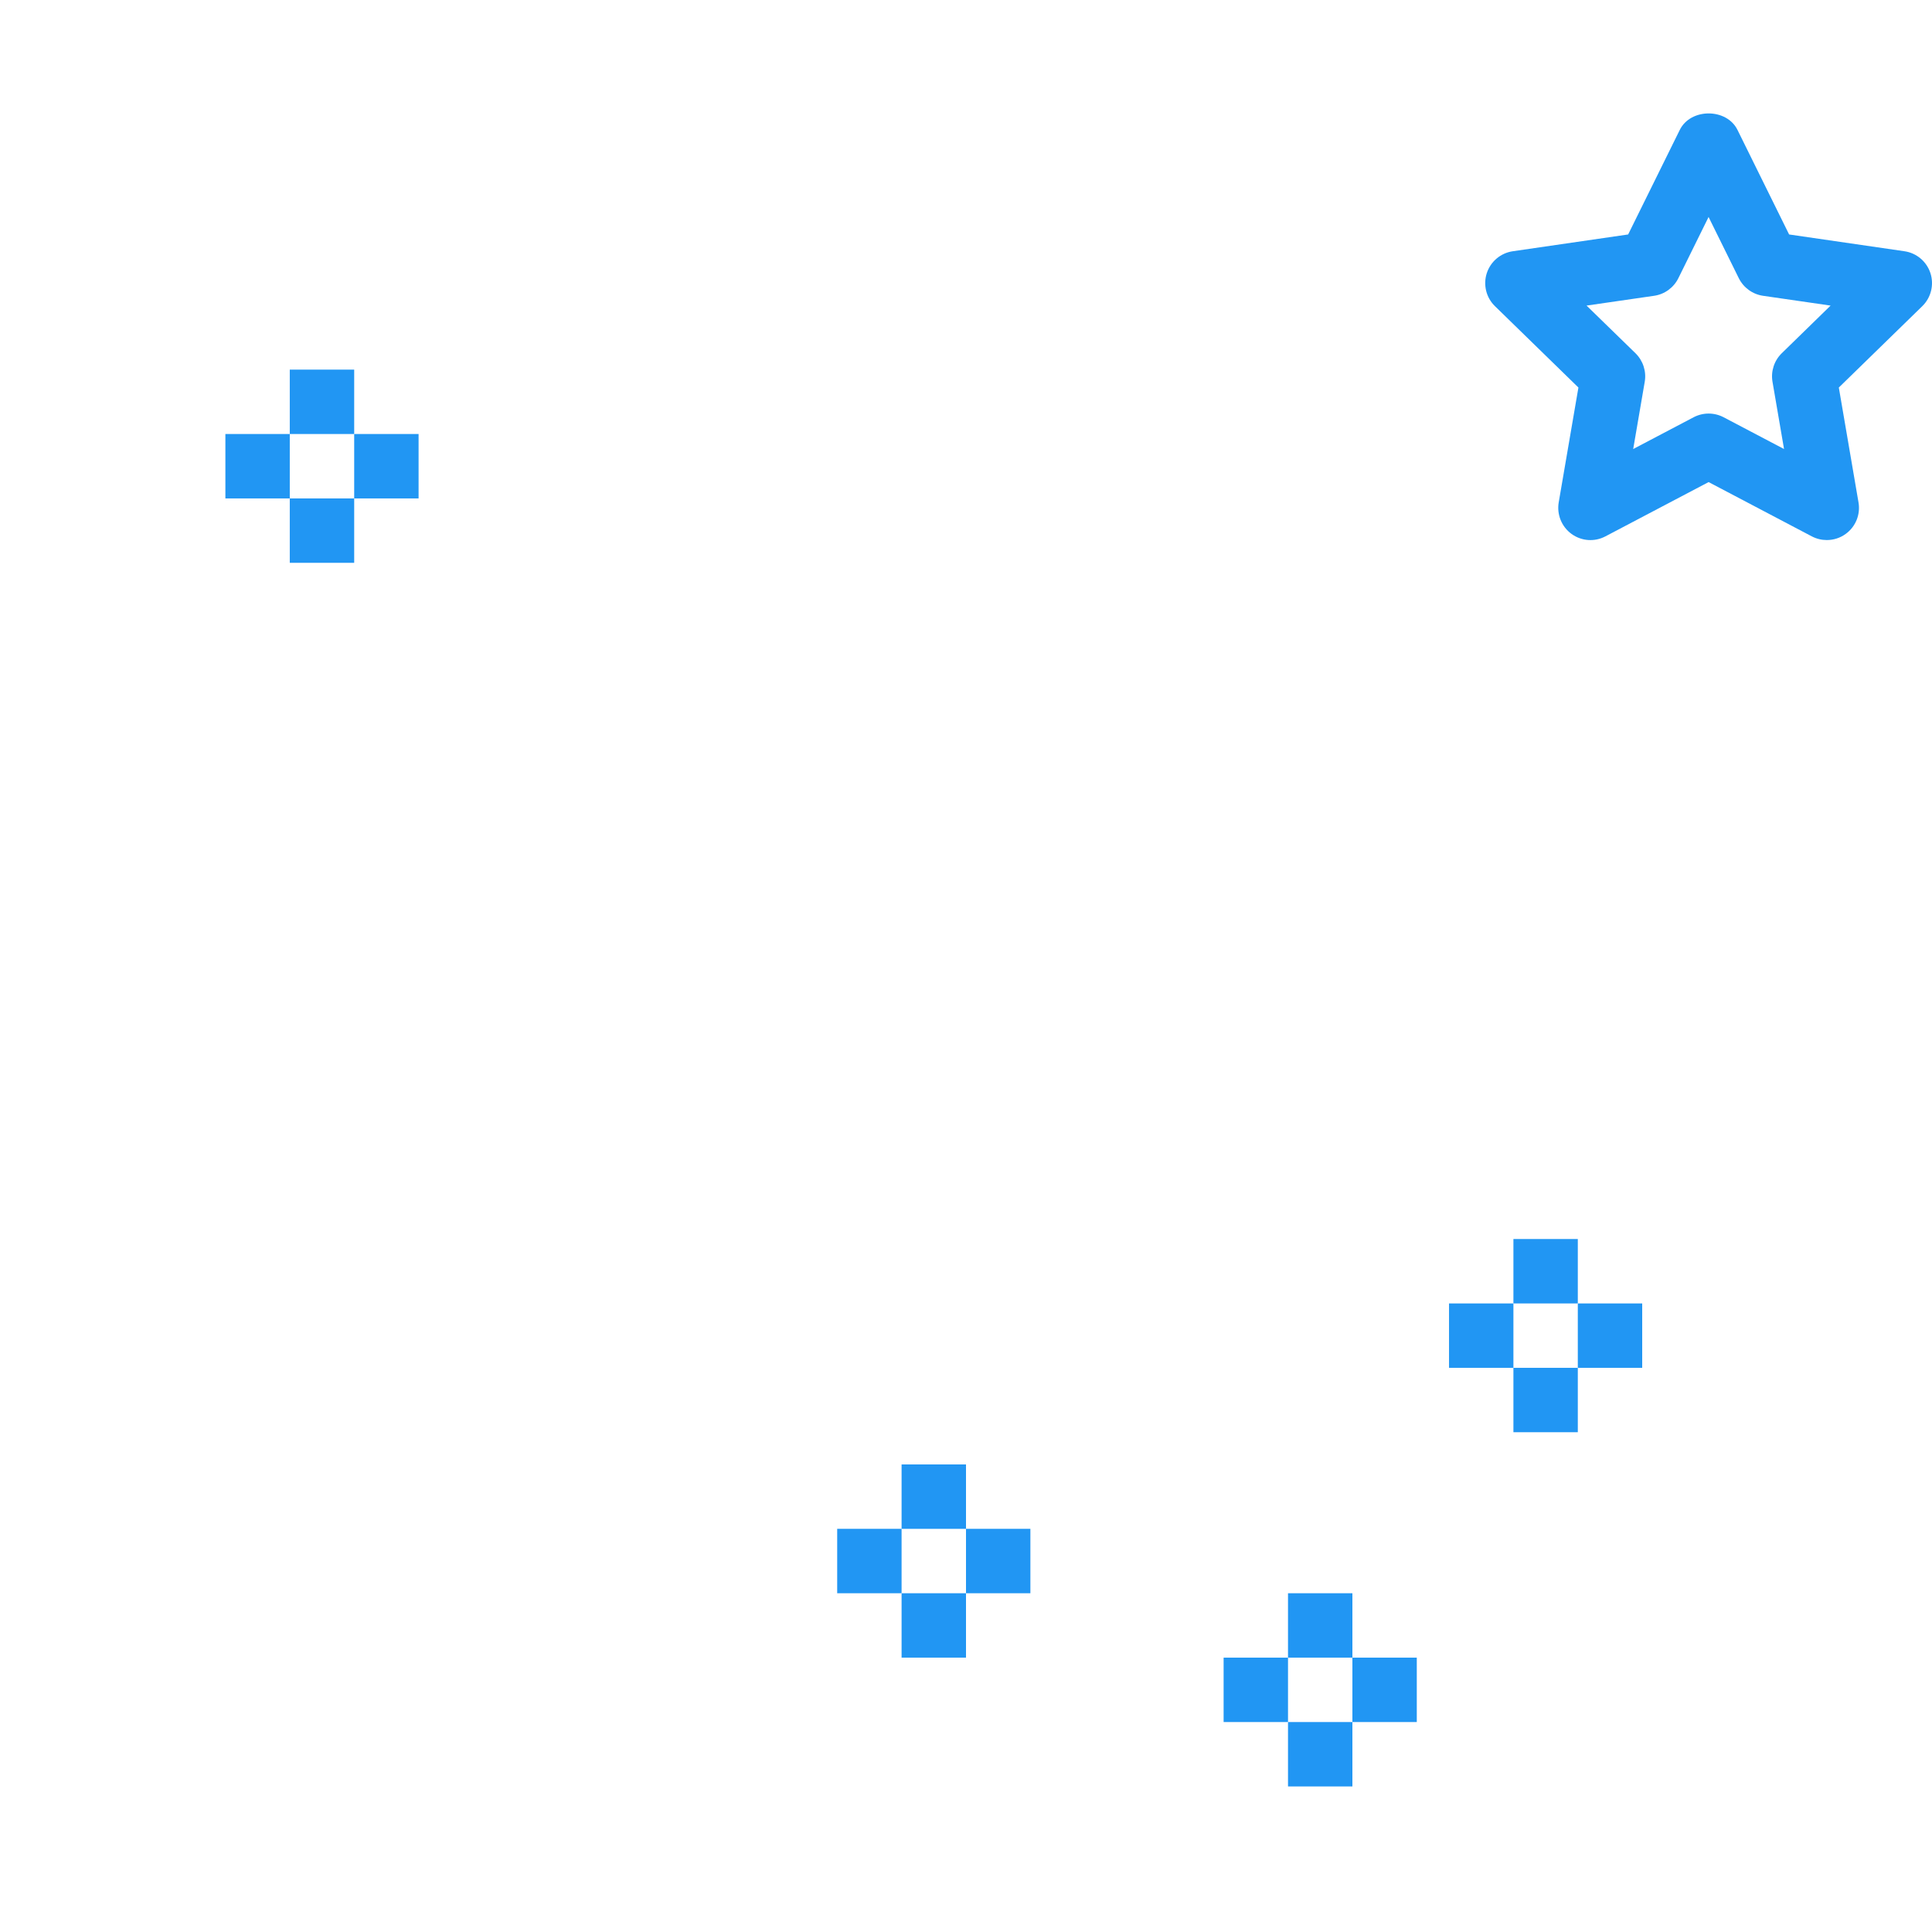
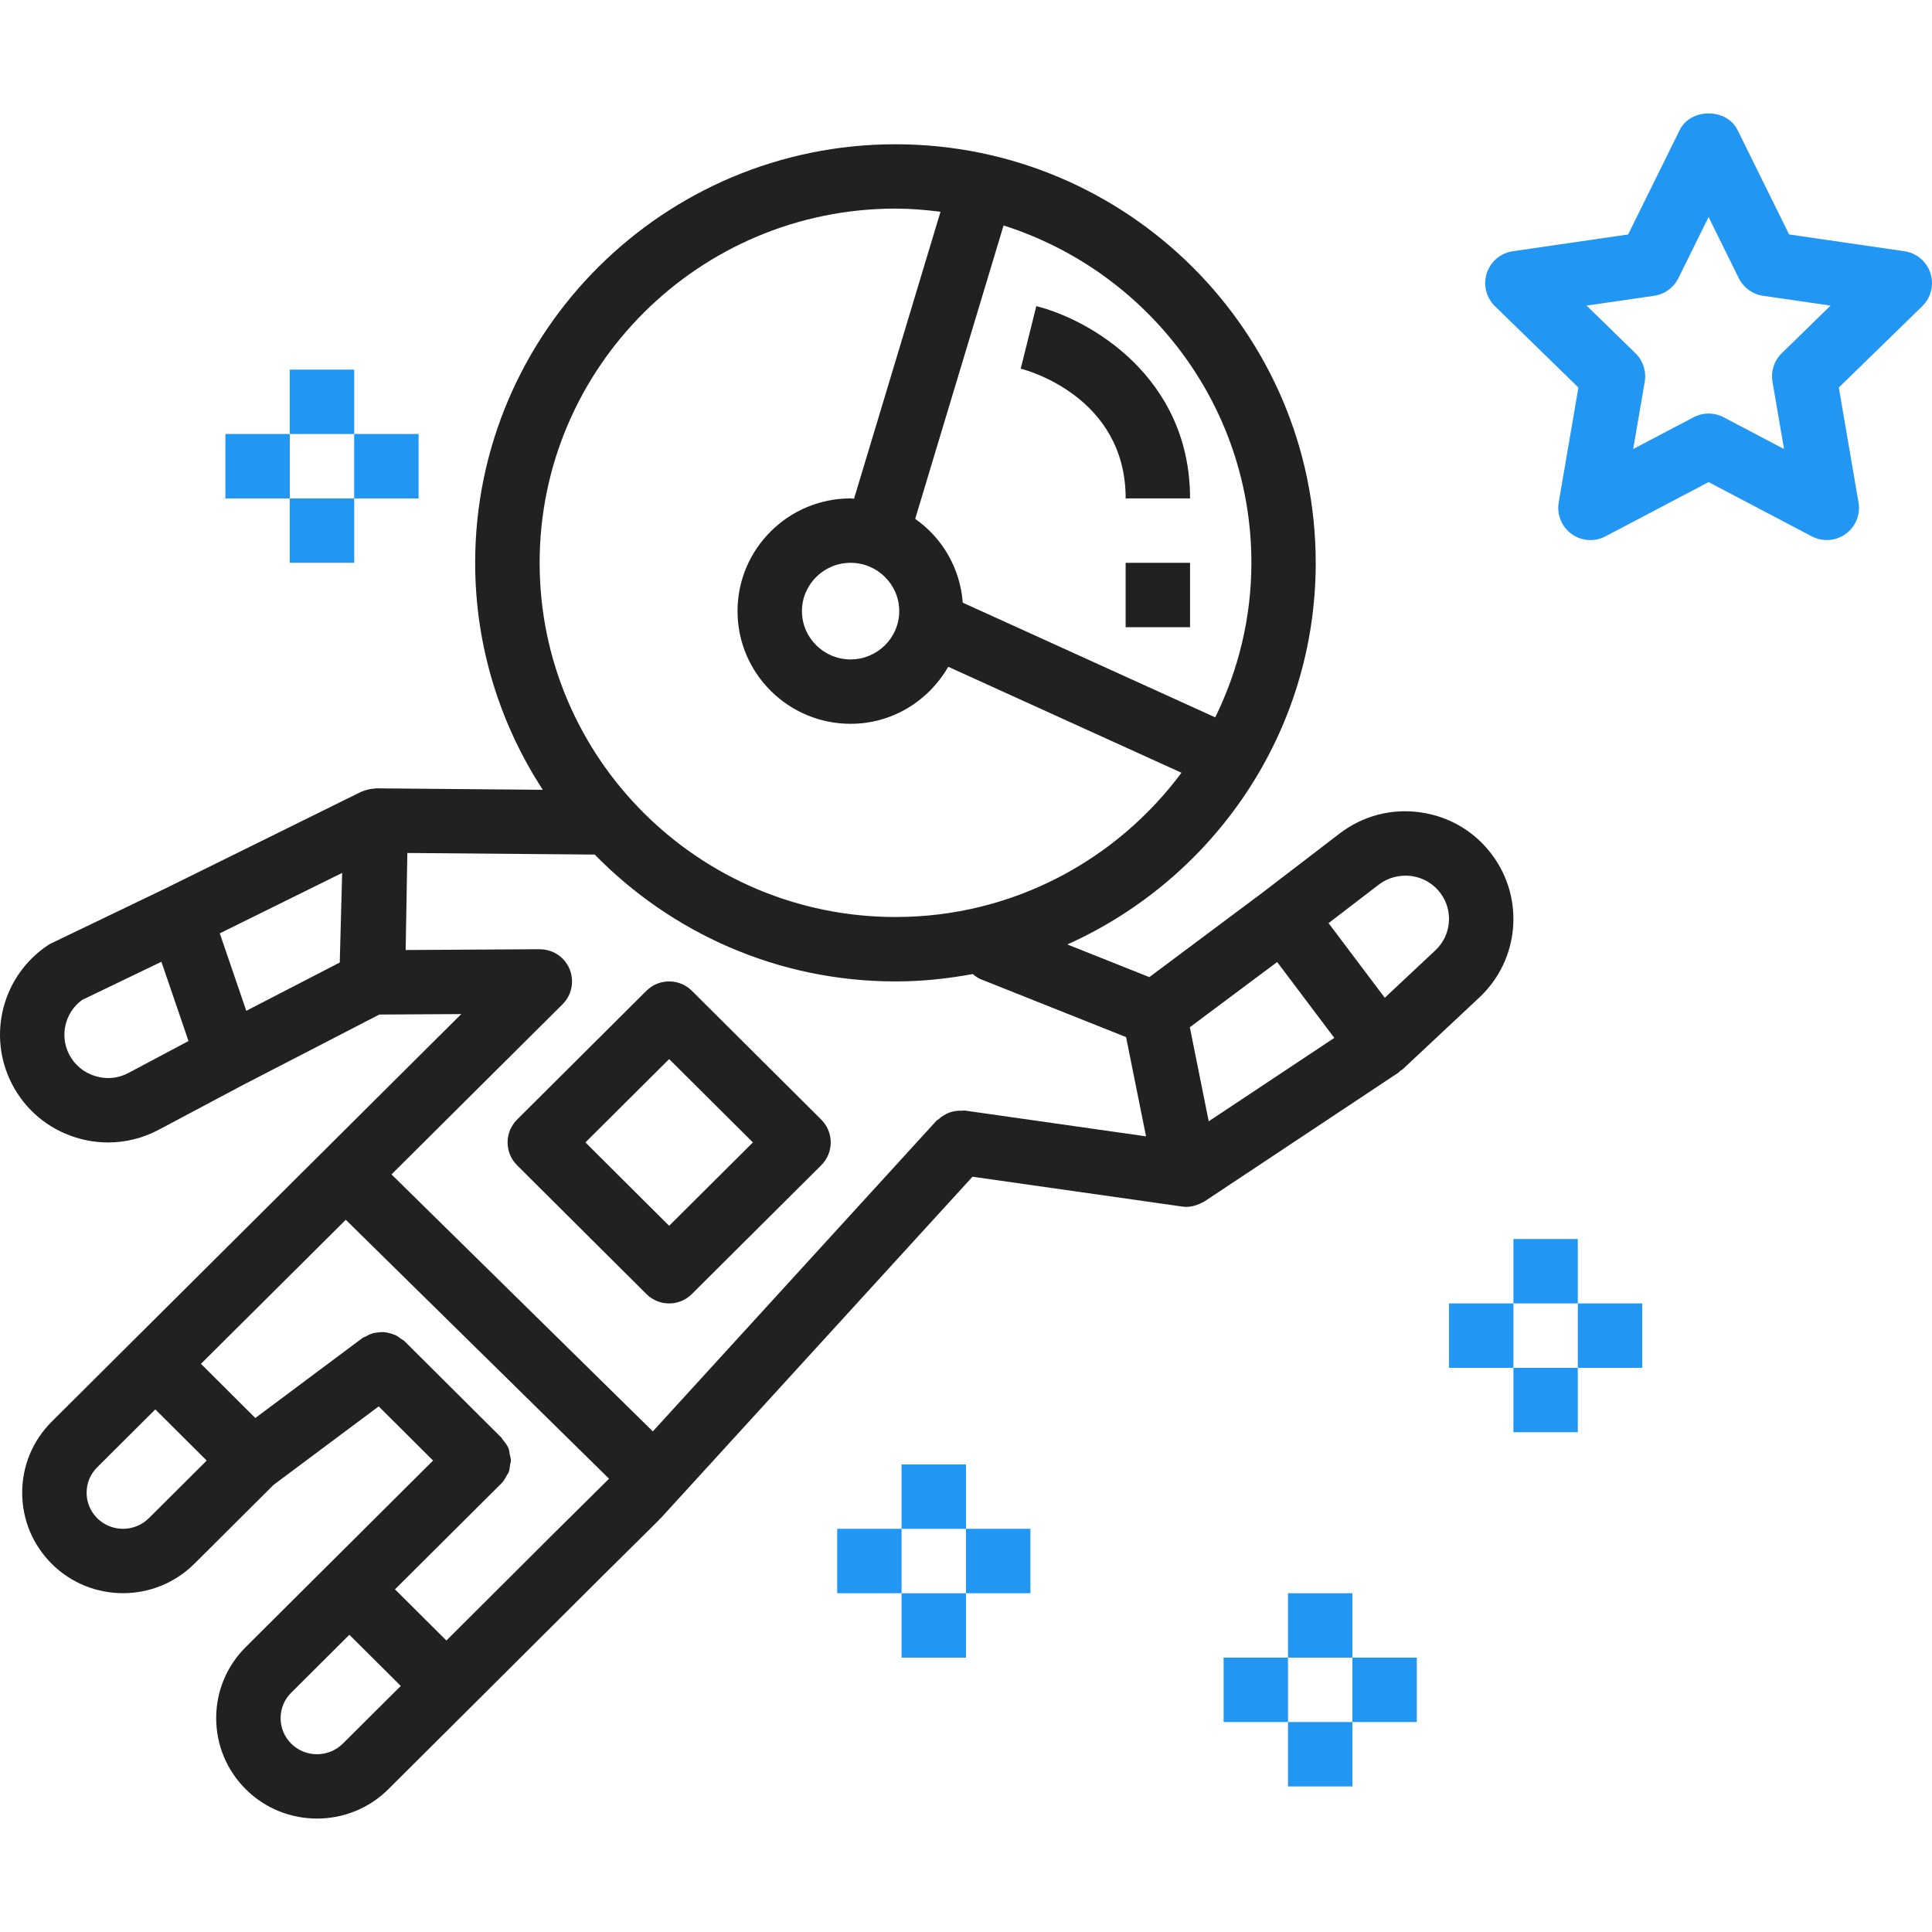
<svg xmlns="http://www.w3.org/2000/svg" width="70" height="70" viewBox="0 0 70 70" fill="none">
  <path d="M69.943 9.896C69.806 9.475 69.442 9.167 69.002 9.103L64.823 8.495L62.953 4.708C62.561 3.91 61.253 3.91 60.861 4.708L58.991 8.495L54.812 9.103C54.372 9.167 54.008 9.474 53.869 9.897C53.733 10.319 53.846 10.783 54.164 11.092L57.189 14.041L56.475 18.203C56.401 18.641 56.58 19.083 56.939 19.345C57.301 19.608 57.775 19.641 58.168 19.433L61.906 17.467L65.644 19.433C65.815 19.523 66.003 19.567 66.188 19.567C66.43 19.567 66.671 19.493 66.874 19.344C67.234 19.083 67.413 18.641 67.337 18.203L66.624 14.041L69.649 11.092C69.966 10.782 70.08 10.319 69.943 9.896ZM64.556 12.799C64.282 13.066 64.156 13.454 64.221 13.832L64.639 16.269L62.45 15.118C62.28 15.029 62.093 14.984 61.906 14.984C61.72 14.984 61.534 15.029 61.363 15.118L59.174 16.269L59.592 13.832C59.657 13.454 59.531 13.068 59.257 12.799L57.484 11.072L59.932 10.717C60.313 10.662 60.64 10.423 60.811 10.078L61.905 7.862L62.999 10.078C63.17 10.422 63.498 10.662 63.878 10.717L66.326 11.072L64.556 12.799Z" fill="#2196F3" />
  <path d="M57.167 44.892H54.834V47.226H57.167V44.892Z" fill="#2196F3" />
  <path d="M57.167 49.559H54.834V51.892H57.167V49.559Z" fill="#2196F3" />
  <path d="M59.5 47.226H57.167V49.559H59.5V47.226Z" fill="#2196F3" />
  <path d="M54.834 47.226H52.501V49.559H54.834V47.226Z" fill="#2196F3" />
  <path d="M49 57.726H46.667V60.059H49V57.726Z" fill="#2196F3" />
  <path d="M49 62.393H46.667V64.726H49V62.393Z" fill="#2196F3" />
  <path d="M51.333 60.059H49V62.393H51.333V60.059Z" fill="#2196F3" />
  <path d="M46.667 60.059H44.334V62.393H46.667V60.059Z" fill="#2196F3" />
  <path d="M35 53.059H32.666V55.393H35V53.059Z" fill="#2196F3" />
  <path d="M35 57.726H32.666V60.059H35V57.726Z" fill="#2196F3" />
  <path d="M37.333 55.392H35V57.726H37.333V55.392Z" fill="#2196F3" />
  <path d="M32.666 55.392H30.333V57.726H32.666V55.392Z" fill="#2196F3" />
  <path d="M12.833 13.392H10.499V15.725H12.833V13.392Z" fill="#2196F3" />
  <path d="M12.833 18.059H10.499V20.392H12.833V18.059Z" fill="#2196F3" />
  <path d="M15.166 15.725H12.833V18.059H15.166V15.725Z" fill="#2196F3" />
  <path d="M10.499 15.725H8.166V18.059H10.499V15.725Z" fill="#2196F3" />
-   <path d="M54.063 30.974C53.435 30.126 52.512 29.58 51.464 29.433C50.412 29.283 49.373 29.56 48.533 30.203L45.795 32.301L45.794 32.303L41.643 35.403L38.672 34.219C43.969 31.843 47.671 26.545 47.671 20.394C47.671 12.031 40.84 5.227 32.444 5.227C24.047 5.227 17.216 12.031 17.216 20.394C17.216 23.425 18.123 26.244 19.666 28.616L13.62 28.563C13.617 28.563 13.613 28.563 13.61 28.563C13.591 28.563 13.576 28.573 13.559 28.574C13.443 28.578 13.33 28.602 13.219 28.642C13.191 28.652 13.162 28.658 13.135 28.671C13.121 28.677 13.107 28.678 13.093 28.685L6.021 32.176C6.02 32.176 6.018 32.176 6.018 32.178L1.877 34.169C1.831 34.189 1.784 34.216 1.739 34.246C0.088 35.345 -0.474 37.504 0.43 39.268C0.912 40.206 1.732 40.896 2.74 41.212C3.129 41.334 3.525 41.393 3.919 41.393C4.553 41.393 5.181 41.238 5.756 40.931L8.792 39.317L13.744 36.759L16.712 36.742L4.808 48.588C4.807 48.59 4.806 48.59 4.805 48.591L1.876 51.507C1.185 52.196 0.804 53.109 0.804 54.084C0.804 55.057 1.185 55.972 1.876 56.662C2.587 57.369 3.521 57.724 4.456 57.724C5.392 57.724 6.325 57.369 7.038 56.662L9.913 53.799L13.721 50.956L15.691 52.918L11.838 56.755C11.836 56.756 11.835 56.756 11.834 56.758L8.906 59.674C8.214 60.363 7.833 61.276 7.833 62.25C7.833 63.223 8.214 64.139 8.906 64.829C9.616 65.536 10.552 65.89 11.486 65.89C12.421 65.89 13.357 65.536 14.068 64.829L16.998 61.912L21.684 57.245C21.685 57.244 21.685 57.243 21.686 57.242L23.895 55.054L23.887 55.046C23.901 55.032 23.921 55.027 23.935 55.012L35.235 42.635L42.828 43.715C42.883 43.724 42.938 43.727 42.992 43.727C43.134 43.727 43.27 43.693 43.402 43.643C43.441 43.629 43.474 43.61 43.511 43.592C43.553 43.571 43.597 43.559 43.637 43.532L50.666 38.865C50.692 38.848 50.706 38.82 50.73 38.801C50.758 38.779 50.793 38.77 50.819 38.745L53.6 36.14C55.047 34.784 55.247 32.563 54.063 30.974ZM4.66 38.872C4.281 39.075 3.851 39.116 3.439 38.985C3.03 38.858 2.699 38.579 2.505 38.203C2.153 37.517 2.357 36.681 2.974 36.23L5.848 34.847L6.54 36.869L6.83 37.718L4.66 38.872ZM12.31 34.874L8.923 36.624L8.365 34.991L7.963 33.817L12.397 31.628L12.31 34.874ZM45.34 20.392C45.34 22.401 44.861 24.296 44.03 25.991L34.883 21.836C34.788 20.582 34.137 19.484 33.159 18.8L36.361 8.169C41.563 9.823 45.34 14.675 45.34 20.392ZM19.552 20.392C19.552 13.316 25.336 7.558 32.446 7.558C32.999 7.558 33.54 7.605 34.076 7.673L30.943 18.071C30.901 18.07 30.862 18.058 30.819 18.058C28.56 18.058 26.722 19.89 26.722 22.142C26.722 24.394 28.56 26.225 30.819 26.225C32.337 26.225 33.65 25.387 34.358 24.159L42.807 27.998C40.456 31.162 36.694 33.225 32.446 33.225C25.336 33.225 19.552 27.468 19.552 20.392ZM32.581 22.142C32.581 23.107 31.79 23.892 30.819 23.892C29.847 23.892 29.056 23.107 29.056 22.142C29.056 21.177 29.847 20.392 30.819 20.392C31.79 20.392 32.581 21.177 32.581 22.142ZM5.392 55.008C4.875 55.52 4.038 55.519 3.523 55.009C3.274 54.76 3.138 54.432 3.138 54.084C3.138 53.736 3.274 53.408 3.523 53.162L5.627 51.065L7.489 52.919L5.392 55.008ZM12.422 63.174C11.905 63.687 11.068 63.688 10.552 63.176C10.303 62.927 10.167 62.599 10.167 62.25C10.167 61.903 10.303 61.575 10.552 61.329L12.658 59.231L13.539 60.107L14.521 61.085L12.422 63.174ZM20.038 55.586C20.037 55.587 20.036 55.587 20.035 55.589L16.174 59.439L15.293 58.562L14.311 57.585L18.168 53.745C18.168 53.745 18.168 53.745 18.168 53.744C18.169 53.743 18.17 53.743 18.172 53.742C18.259 53.654 18.314 53.549 18.368 53.445C18.383 53.415 18.412 53.389 18.425 53.358C18.461 53.268 18.467 53.171 18.481 53.077C18.488 53.023 18.511 52.973 18.511 52.918C18.511 52.84 18.483 52.764 18.467 52.687C18.453 52.617 18.453 52.546 18.426 52.478C18.382 52.368 18.306 52.272 18.227 52.177C18.204 52.151 18.196 52.119 18.172 52.094C18.172 52.094 18.172 52.094 18.171 52.094C18.169 52.093 18.169 52.091 18.168 52.09L14.653 48.59C14.616 48.552 14.568 48.537 14.526 48.506C14.464 48.458 14.405 48.413 14.336 48.38C14.269 48.347 14.201 48.327 14.131 48.308C14.057 48.287 13.985 48.271 13.906 48.265C13.835 48.26 13.769 48.267 13.697 48.276C13.619 48.285 13.546 48.295 13.47 48.32C13.396 48.343 13.331 48.379 13.264 48.418C13.22 48.442 13.171 48.451 13.13 48.481L9.251 51.377L7.281 49.414L12.528 44.195L22.067 53.576L20.038 55.586ZM34.954 40.237C34.921 40.233 34.889 40.245 34.855 40.243C34.77 40.239 34.688 40.244 34.603 40.258C34.537 40.27 34.474 40.283 34.411 40.305C34.336 40.331 34.269 40.366 34.2 40.408C34.134 40.447 34.075 40.489 34.018 40.542C33.99 40.566 33.956 40.578 33.93 40.606L23.653 51.862L14.185 42.551L20.383 36.386C20.839 35.931 20.841 35.192 20.386 34.735C20.156 34.505 19.854 34.392 19.552 34.393V34.392L14.698 34.421L14.759 30.905L21.549 30.963C24.317 33.794 28.176 35.559 32.446 35.559C33.403 35.559 34.336 35.46 35.245 35.291C35.332 35.361 35.419 35.432 35.528 35.476L40.8 37.576L41.133 39.235L41.523 41.172L34.954 40.237ZM43.794 40.627L43.11 37.219L46.274 34.856L47.102 35.955L48.344 37.605L43.794 40.627ZM52.005 34.434L50.173 36.151L48.136 33.447L49.954 32.053C50.294 31.792 50.722 31.686 51.142 31.74C51.564 31.8 51.938 32.02 52.192 32.362C52.666 33 52.585 33.891 52.005 34.434Z" fill="#$title-text-color" />
-   <path d="M29.755 40.565L25.067 35.898C24.613 35.445 23.876 35.445 23.421 35.898L18.734 40.565C18.515 40.786 18.391 41.082 18.391 41.392C18.391 41.703 18.514 42 18.734 42.219L23.421 46.886C23.648 47.112 23.947 47.226 24.244 47.226C24.542 47.226 24.84 47.112 25.067 46.886L29.755 42.219C29.974 42 30.099 41.703 30.099 41.392C30.099 41.082 29.975 40.784 29.755 40.565ZM24.244 44.413L21.211 41.392L24.244 38.372L27.279 41.392L24.244 44.413Z" fill="#$title-text-color" />
-   <path d="M37.547 11.092L36.983 13.358C37.139 13.397 40.785 14.346 40.785 18.059H43.118C43.118 13.646 39.474 11.572 37.547 11.092Z" fill="#$title-text-color" />
-   <path d="M43.118 20.392H40.784V22.725H43.118V20.392Z" fill="#$title-text-color" />
+   <path d="M54.063 30.974C53.435 30.126 52.512 29.58 51.464 29.433C50.412 29.283 49.373 29.56 48.533 30.203L45.795 32.301L45.794 32.303L41.643 35.403L38.672 34.219C43.969 31.843 47.671 26.545 47.671 20.394C47.671 12.031 40.84 5.227 32.444 5.227C24.047 5.227 17.216 12.031 17.216 20.394C17.216 23.425 18.123 26.244 19.666 28.616L13.62 28.563C13.617 28.563 13.613 28.563 13.61 28.563C13.591 28.563 13.576 28.573 13.559 28.574C13.443 28.578 13.33 28.602 13.219 28.642C13.191 28.652 13.162 28.658 13.135 28.671C13.121 28.677 13.107 28.678 13.093 28.685L6.021 32.176C6.02 32.176 6.018 32.176 6.018 32.178L1.877 34.169C1.831 34.189 1.784 34.216 1.739 34.246C0.088 35.345 -0.474 37.504 0.43 39.268C0.912 40.206 1.732 40.896 2.74 41.212C3.129 41.334 3.525 41.393 3.919 41.393C4.553 41.393 5.181 41.238 5.756 40.931L8.792 39.317L13.744 36.759L16.712 36.742L4.808 48.588C4.807 48.59 4.806 48.59 4.805 48.591L1.876 51.507C1.185 52.196 0.804 53.109 0.804 54.084C0.804 55.057 1.185 55.972 1.876 56.662C2.587 57.369 3.521 57.724 4.456 57.724C5.392 57.724 6.325 57.369 7.038 56.662L9.913 53.799L13.721 50.956L15.691 52.918L11.838 56.755C11.836 56.756 11.835 56.756 11.834 56.758L8.906 59.674C8.214 60.363 7.833 61.276 7.833 62.25C7.833 63.223 8.214 64.139 8.906 64.829C9.616 65.536 10.552 65.89 11.486 65.89C12.421 65.89 13.357 65.536 14.068 64.829L16.998 61.912L21.684 57.245C21.685 57.244 21.685 57.243 21.686 57.242L23.895 55.054L23.887 55.046C23.901 55.032 23.921 55.027 23.935 55.012L35.235 42.635L42.828 43.715C42.883 43.724 42.938 43.727 42.992 43.727C43.134 43.727 43.27 43.693 43.402 43.643C43.441 43.629 43.474 43.61 43.511 43.592C43.553 43.571 43.597 43.559 43.637 43.532L50.666 38.865C50.692 38.848 50.706 38.82 50.73 38.801C50.758 38.779 50.793 38.77 50.819 38.745L53.6 36.14C55.047 34.784 55.247 32.563 54.063 30.974ZM4.66 38.872C4.281 39.075 3.851 39.116 3.439 38.985C3.03 38.858 2.699 38.579 2.505 38.203C2.153 37.517 2.357 36.681 2.974 36.23L5.848 34.847L6.54 36.869L6.83 37.718L4.66 38.872ZM12.31 34.874L8.923 36.624L8.365 34.991L7.963 33.817L12.397 31.628L12.31 34.874ZM45.34 20.392C45.34 22.401 44.861 24.296 44.03 25.991L34.883 21.836C34.788 20.582 34.137 19.484 33.159 18.8L36.361 8.169C41.563 9.823 45.34 14.675 45.34 20.392ZM19.552 20.392C19.552 13.316 25.336 7.558 32.446 7.558C32.999 7.558 33.54 7.605 34.076 7.673L30.943 18.071C30.901 18.07 30.862 18.058 30.819 18.058C28.56 18.058 26.722 19.89 26.722 22.142C26.722 24.394 28.56 26.225 30.819 26.225C32.337 26.225 33.65 25.387 34.358 24.159L42.807 27.998C40.456 31.162 36.694 33.225 32.446 33.225C25.336 33.225 19.552 27.468 19.552 20.392ZM32.581 22.142C32.581 23.107 31.79 23.892 30.819 23.892C29.847 23.892 29.056 23.107 29.056 22.142C29.056 21.177 29.847 20.392 30.819 20.392C31.79 20.392 32.581 21.177 32.581 22.142ZM5.392 55.008C4.875 55.52 4.038 55.519 3.523 55.009C3.274 54.76 3.138 54.432 3.138 54.084C3.138 53.736 3.274 53.408 3.523 53.162L5.627 51.065L7.489 52.919L5.392 55.008ZM12.422 63.174C11.905 63.687 11.068 63.688 10.552 63.176C10.303 62.927 10.167 62.599 10.167 62.25C10.167 61.903 10.303 61.575 10.552 61.329L12.658 59.231L13.539 60.107L14.521 61.085L12.422 63.174ZM20.038 55.586C20.037 55.587 20.036 55.587 20.035 55.589L16.174 59.439L15.293 58.562L14.311 57.585L18.168 53.745C18.168 53.745 18.168 53.745 18.168 53.744C18.169 53.743 18.17 53.743 18.172 53.742C18.259 53.654 18.314 53.549 18.368 53.445C18.383 53.415 18.412 53.389 18.425 53.358C18.461 53.268 18.467 53.171 18.481 53.077C18.488 53.023 18.511 52.973 18.511 52.918C18.511 52.84 18.483 52.764 18.467 52.687C18.453 52.617 18.453 52.546 18.426 52.478C18.382 52.368 18.306 52.272 18.227 52.177C18.204 52.151 18.196 52.119 18.172 52.094C18.172 52.094 18.172 52.094 18.171 52.094C18.169 52.093 18.169 52.091 18.168 52.09L14.653 48.59C14.616 48.552 14.568 48.537 14.526 48.506C14.464 48.458 14.405 48.413 14.336 48.38C14.269 48.347 14.201 48.327 14.131 48.308C14.057 48.287 13.985 48.271 13.906 48.265C13.835 48.26 13.769 48.267 13.697 48.276C13.619 48.285 13.546 48.295 13.47 48.32C13.396 48.343 13.331 48.379 13.264 48.418C13.22 48.442 13.171 48.451 13.13 48.481L9.251 51.377L7.281 49.414L12.528 44.195L22.067 53.576L20.038 55.586ZM34.954 40.237C34.921 40.233 34.889 40.245 34.855 40.243C34.77 40.239 34.688 40.244 34.603 40.258C34.537 40.27 34.474 40.283 34.411 40.305C34.336 40.331 34.269 40.366 34.2 40.408C34.134 40.447 34.075 40.489 34.018 40.542C33.99 40.566 33.956 40.578 33.93 40.606L23.653 51.862L14.185 42.551L20.383 36.386C20.839 35.931 20.841 35.192 20.386 34.735C20.156 34.505 19.854 34.392 19.552 34.393V34.392L14.698 34.421L14.759 30.905L21.549 30.963C24.317 33.794 28.176 35.559 32.446 35.559C33.403 35.559 34.336 35.46 35.245 35.291C35.332 35.361 35.419 35.432 35.528 35.476L40.8 37.576L41.133 39.235L41.523 41.172L34.954 40.237ZM43.794 40.627L43.11 37.219L46.274 34.856L47.102 35.955L48.344 37.605L43.794 40.627ZM52.005 34.434L50.173 36.151L48.136 33.447L49.954 32.053C50.294 31.792 50.722 31.686 51.142 31.74C51.564 31.8 51.938 32.02 52.192 32.362C52.666 33 52.585 33.891 52.005 34.434Z" fill="#212121" />
+   <path d="M29.755 40.565L25.067 35.898C24.613 35.445 23.876 35.445 23.421 35.898L18.734 40.565C18.515 40.786 18.391 41.082 18.391 41.392C18.391 41.703 18.514 42 18.734 42.219L23.421 46.886C23.648 47.112 23.947 47.226 24.244 47.226C24.542 47.226 24.84 47.112 25.067 46.886L29.755 42.219C29.974 42 30.099 41.703 30.099 41.392C30.099 41.082 29.975 40.784 29.755 40.565ZM24.244 44.413L21.211 41.392L24.244 38.372L27.279 41.392L24.244 44.413Z" fill="#212121" />
+   <path d="M37.547 11.092L36.983 13.358C37.139 13.397 40.785 14.346 40.785 18.059H43.118C43.118 13.646 39.474 11.572 37.547 11.092Z" fill="#212121" />
+   <path d="M43.118 20.392H40.784V22.725H43.118V20.392Z" fill="#212121" />
</svg>
